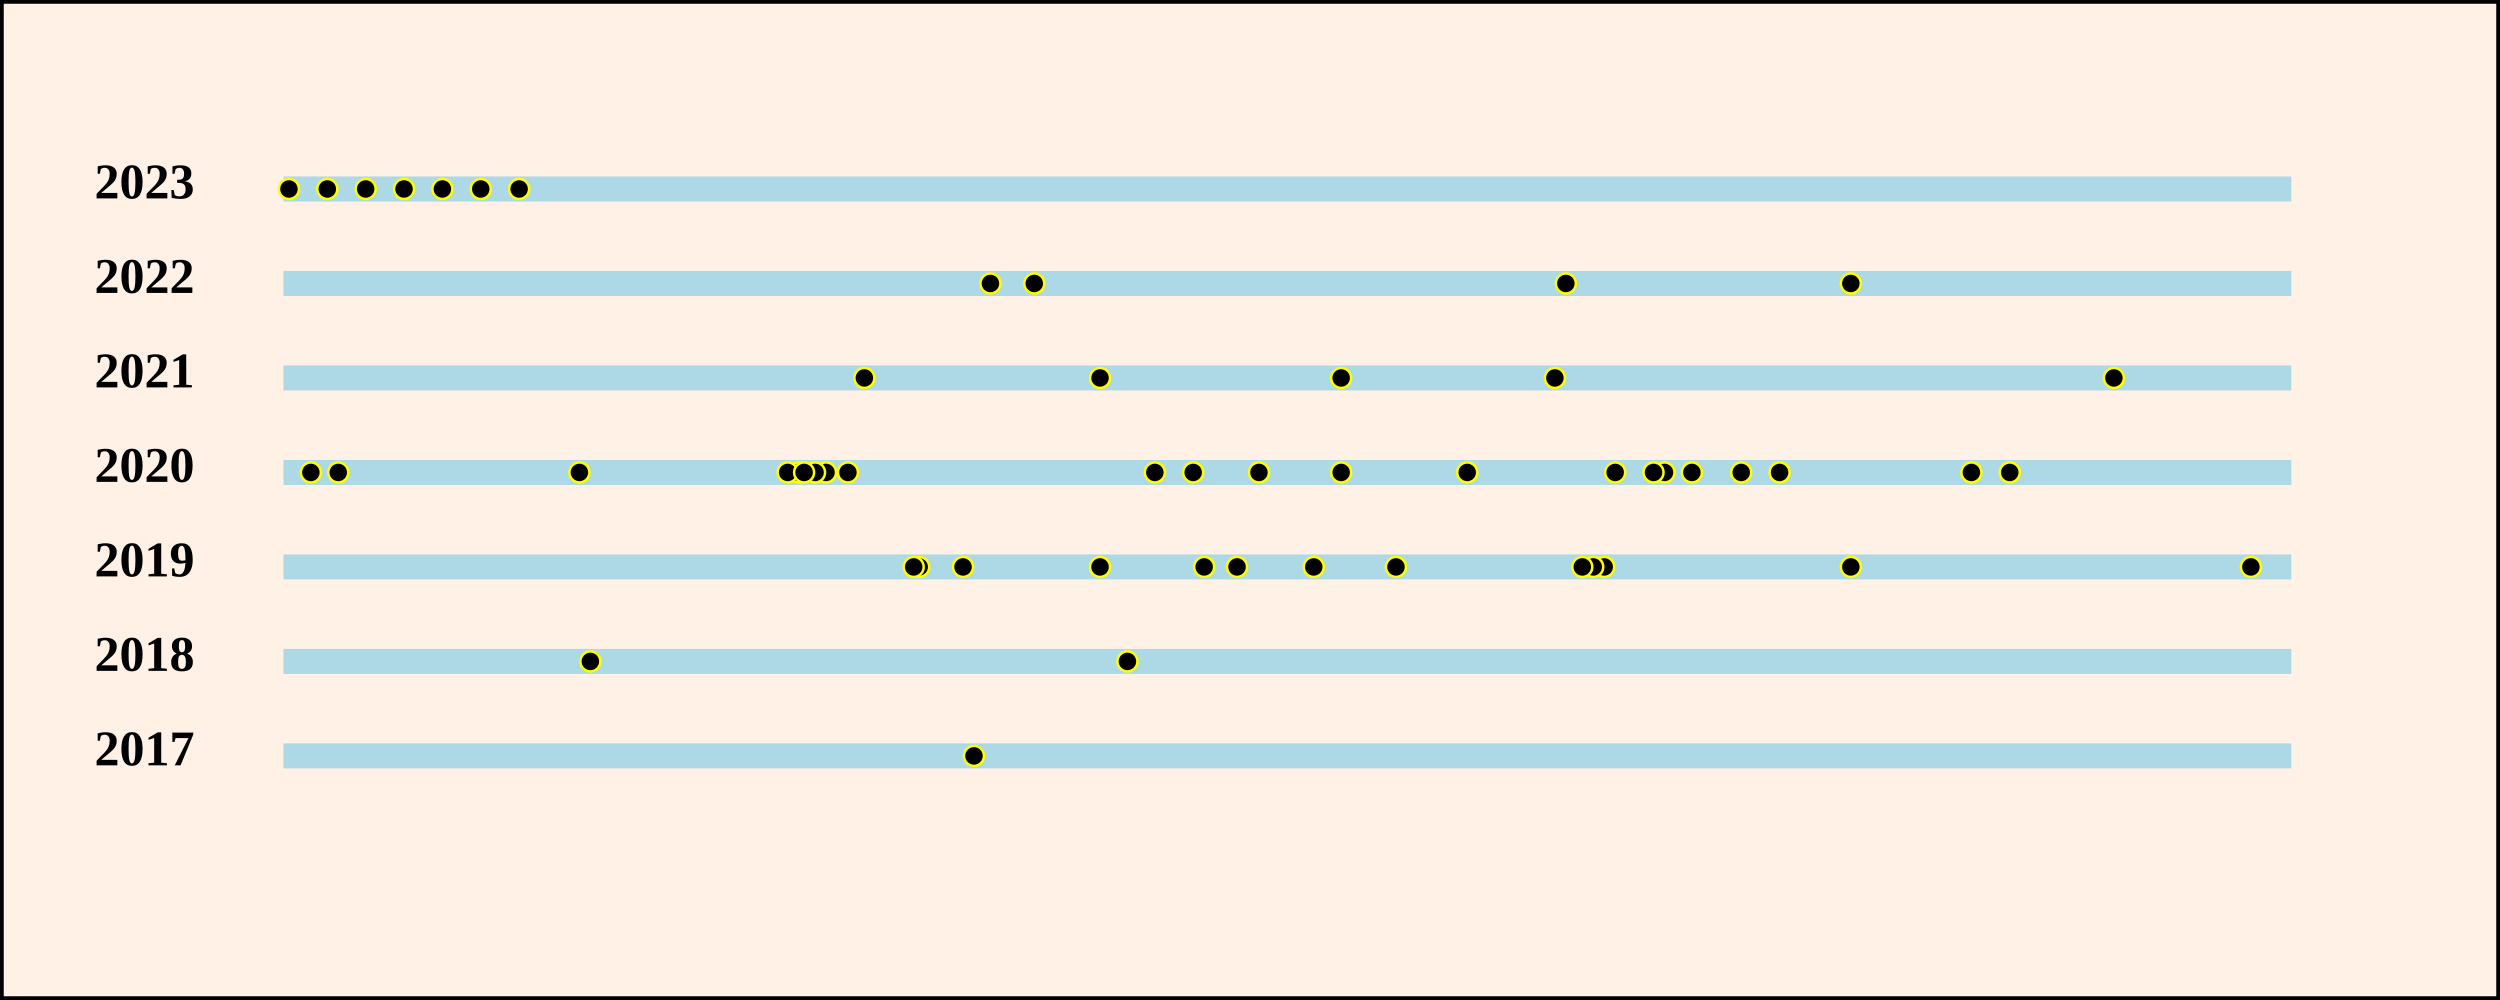
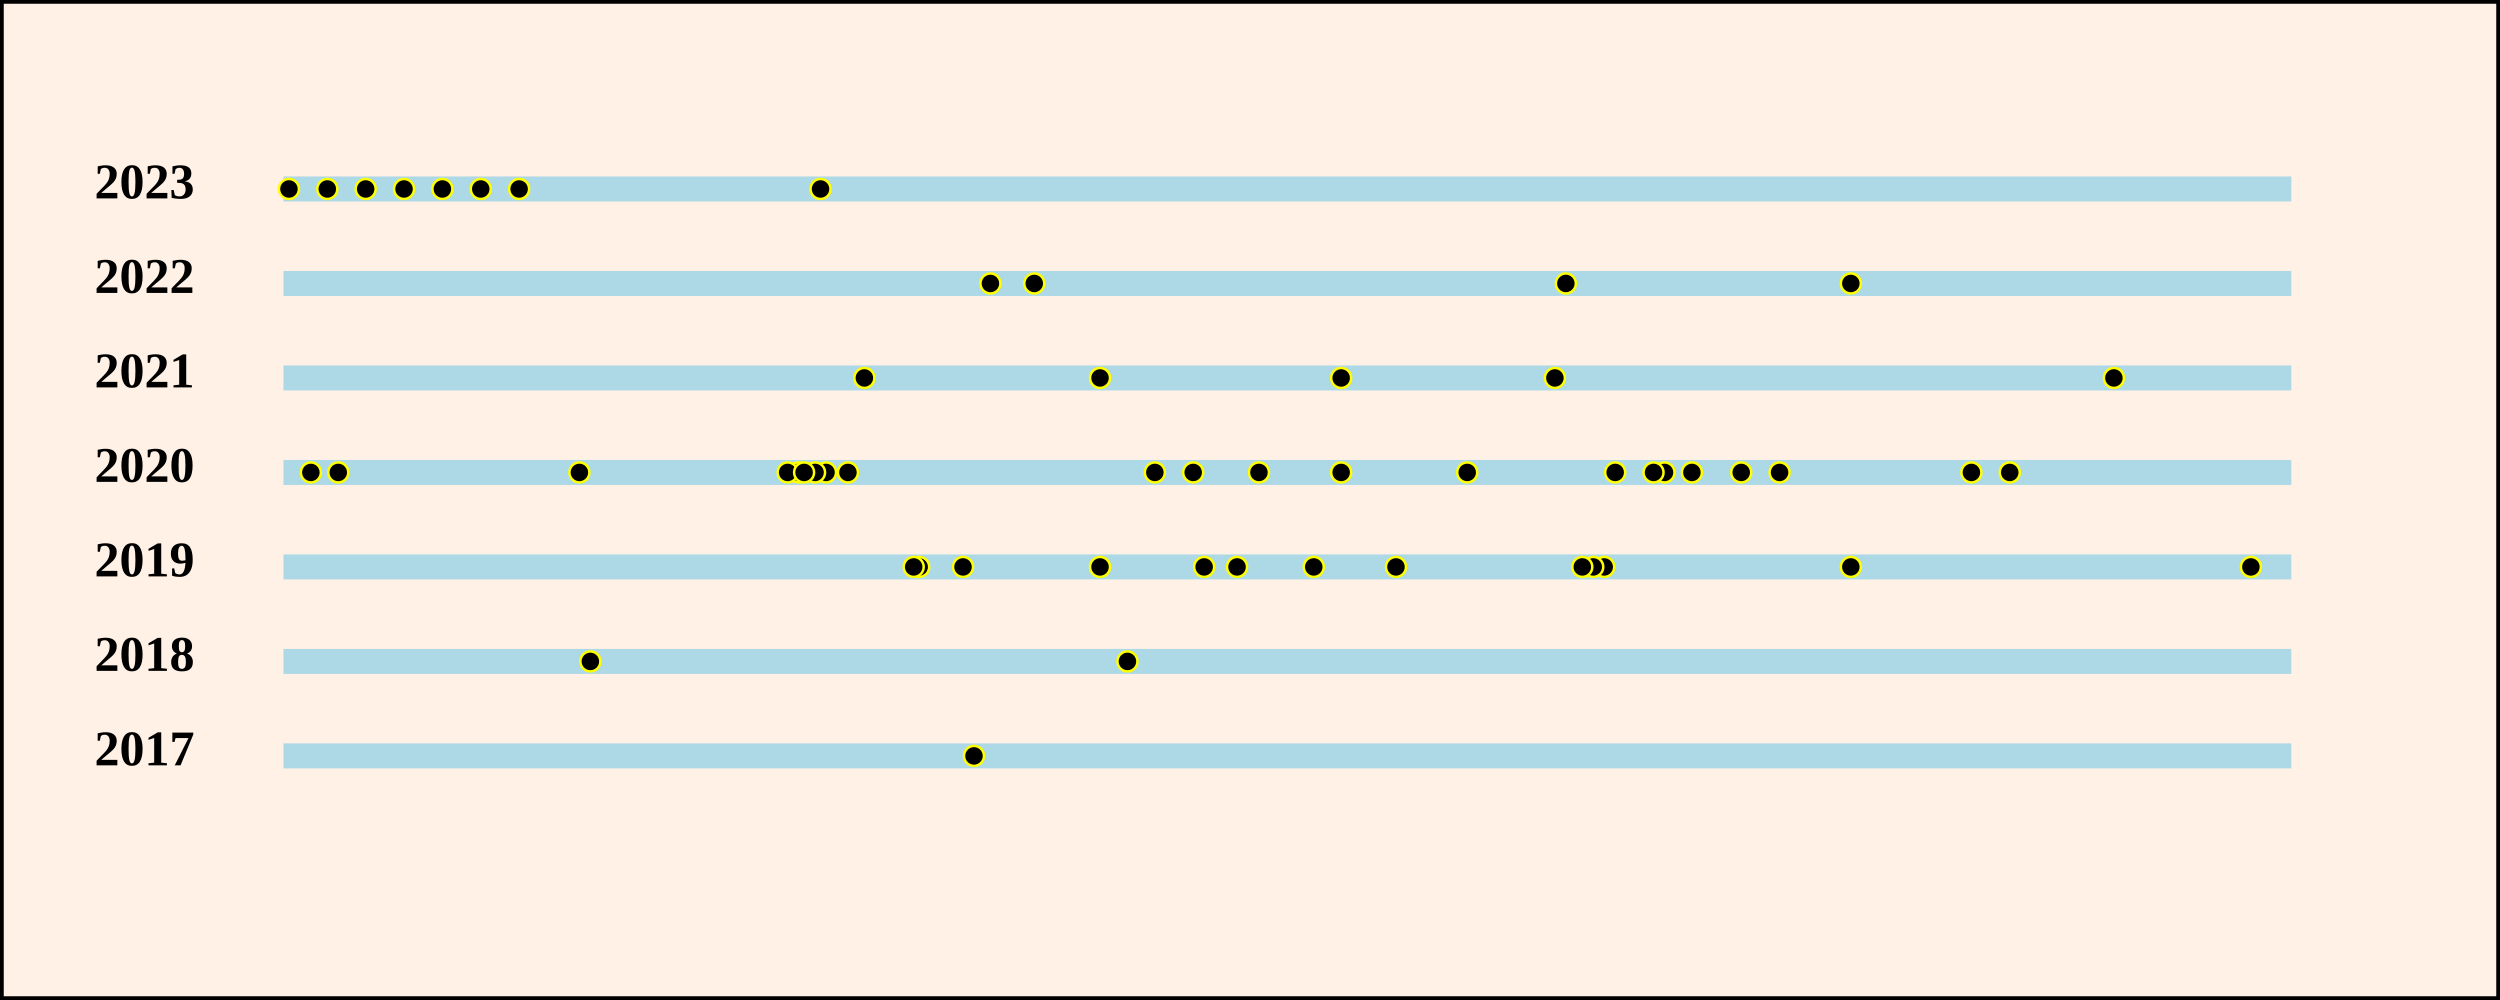
<svg xmlns="http://www.w3.org/2000/svg" xmlns:xlink="http://www.w3.org/1999/xlink" baseProfile="full" height="400" version="1.1" width="1000">
  <defs />
  <rect fill="rgb(255, 241, 229)" height="100%" stroke="black" stroke-width="3" width="100%" x="0" y="0" />
  <g style="font-size:20px; font-weight:Bold; fill:COLOR_CODE['year']">
    <text x="1cm" y="2.1cm">2023</text>
    <text x="1cm" y="3.1cm">2022</text>
    <text x="1cm" y="4.1cm">2021</text>
    <text x="1cm" y="5.1cm">2020</text>
    <text x="1cm" y="6.1cm">2019</text>
    <text x="1cm" y="7.1cm">2018</text>
    <text x="1cm" y="8.1cm">2017</text>
  </g>
  <g id="hlines" stroke="rgb(173, 216, 230)" stroke-width="10">
    <line x1="3cm" x2="24.25cm" y1="2cm" y2="2cm" />
    <line x1="3cm" x2="24.25cm" y1="3cm" y2="3cm" />
    <line x1="3cm" x2="24.25cm" y1="4cm" y2="4cm" />
    <line x1="3cm" x2="24.25cm" y1="5cm" y2="5cm" />
    <line x1="3cm" x2="24.25cm" y1="6cm" y2="6cm" />
    <line x1="3cm" x2="24.25cm" y1="7cm" y2="7cm" />
    <line x1="3cm" x2="24.25cm" y1="8cm" y2="8cm" />
  </g>
  <g style="font-size:20px; font-weight:Bold; fill:COLOR_CODE['year']" />
-   <a target="_blank" xlink:href="https://dheepakg.github.io/post/2023/01/project-update-1/">
-     <circle cx="3.058cm" cy="2cm" r="4" stroke="rgb(255, 255, 0)" stroke-width="1" />
+   <a target="_blank" xlink:href="https://dheepakg.github.io/post/2023/04/visualization-post-grouped-by-years/">
+     <circle cx="8.684cm" cy="2cm" r="4" stroke="rgb(255, 255, 0)" stroke-width="1" />
+   </a>
+   <a target="_blank" xlink:href="https://dheepakg.github.io/post/2023/02/api-configurations-database-operation/">
+     <circle cx="5.494cm" cy="2cm" r="4" stroke="rgb(255, 255, 0)" stroke-width="1" />
+   </a>
+   <a target="_blank" xlink:href="https://dheepakg.github.io/post/2023/02/osmosis-irl/">
+     <circle cx="5.088cm" cy="2cm" r="4" stroke="rgb(255, 255, 0)" stroke-width="1" />
+   </a>
+   <a target="_blank" xlink:href="https://dheepakg.github.io/post/2023/01/project-update-3/">
+     <circle cx="4.682cm" cy="2cm" r="4" stroke="rgb(255, 255, 0)" stroke-width="1" />
+   </a>
+   <a target="_blank" xlink:href="https://dheepakg.github.io/post/2023/01/project-update-2/">
+     <circle cx="4.276cm" cy="2cm" r="4" stroke="rgb(255, 255, 0)" stroke-width="1" />
+   </a>
+   <a target="_blank" xlink:href="https://dheepakg.github.io/post/2023/01/personal-help/maid-affordability-a-social-indicator/">
+     <circle cx="3.87cm" cy="2cm" r="4" stroke="rgb(255, 255, 0)" stroke-width="1" />
  </a>
  <a target="_blank" xlink:href="https://dheepakg.github.io/post/2023/01/are-you-envious-of-younger-generation/">
    <circle cx="3.464cm" cy="2cm" r="4" stroke="rgb(255, 255, 0)" stroke-width="1" />
  </a>
-   <a target="_blank" xlink:href="https://dheepakg.github.io/post/2023/01/personal-help/maid-affordability-a-social-indicator/">
-     <circle cx="3.87cm" cy="2cm" r="4" stroke="rgb(255, 255, 0)" stroke-width="1" />
-   </a>
-   <a target="_blank" xlink:href="https://dheepakg.github.io/post/2023/01/project-update-2/">
-     <circle cx="4.276cm" cy="2cm" r="4" stroke="rgb(255, 255, 0)" stroke-width="1" />
-   </a>
-   <a target="_blank" xlink:href="https://dheepakg.github.io/post/2023/01/project-update-3/">
-     <circle cx="4.682cm" cy="2cm" r="4" stroke="rgb(255, 255, 0)" stroke-width="1" />
-   </a>
-   <a target="_blank" xlink:href="https://dheepakg.github.io/post/2023/02/osmosis-irl/">
-     <circle cx="5.088cm" cy="2cm" r="4" stroke="rgb(255, 255, 0)" stroke-width="1" />
-   </a>
-   <a target="_blank" xlink:href="https://dheepakg.github.io/post/2023/02/api-configurations-database-operation/">
-     <circle cx="5.494cm" cy="2cm" r="4" stroke="rgb(255, 255, 0)" stroke-width="1" />
+   <a target="_blank" xlink:href="https://dheepakg.github.io/post/2023/01/project-update-1/">
+     <circle cx="3.058cm" cy="2cm" r="4" stroke="rgb(255, 255, 0)" stroke-width="1" />
  </a>
  <g style="font-size:20px; font-weight:Bold; fill:COLOR_CODE['year']" />
  <a target="_blank" xlink:href="https://dheepakg.github.io/post/2022/05/cross-compatibility-is-key/">
    <circle cx="10.482cm" cy="3cm" r="4" stroke="rgb(255, 255, 0)" stroke-width="1" />
  </a>
  <a target="_blank" xlink:href="https://dheepakg.github.io/post/2022/05/hugo-site-deployment-using-github-actions/">
    <circle cx="10.946cm" cy="3cm" r="4" stroke="rgb(255, 255, 0)" stroke-width="1" />
  </a>
  <a target="_blank" xlink:href="https://dheepakg.github.io/post/2022/08/what-if-google-suspends-your-account/">
    <circle cx="16.572cm" cy="3cm" r="4" stroke="rgb(255, 255, 0)" stroke-width="1" />
  </a>
  <a target="_blank" xlink:href="https://dheepakg.github.io/post/2022/10/migrated-to-blogdown/">
    <circle cx="19.588cm" cy="3cm" r="4" stroke="rgb(255, 255, 0)" stroke-width="1" />
  </a>
  <g style="font-size:20px; font-weight:Bold; fill:COLOR_CODE['year']" />
  <a target="_blank" xlink:href="https://dheepakg.github.io/post/2021/04/aws-certified-solution-architect-for-whom-why-and-how/">
    <circle cx="9.148cm" cy="4cm" r="4" stroke="rgb(255, 255, 0)" stroke-width="1" />
  </a>
  <a target="_blank" xlink:href="https://dheepakg.github.io/post/2021/05/longreads-with-kindle/">
    <circle cx="11.642cm" cy="4cm" r="4" stroke="rgb(255, 255, 0)" stroke-width="1" />
  </a>
  <a target="_blank" xlink:href="https://dheepakg.github.io/post/2021/07/power-of-open-data/">
    <circle cx="14.194cm" cy="4cm" r="4" stroke="rgb(255, 255, 0)" stroke-width="1" />
  </a>
  <a target="_blank" xlink:href="https://dheepakg.github.io/post/2021/08/a-backend-devs-journey-into-js-world-part-i/">
    <circle cx="16.456cm" cy="4cm" r="4" stroke="rgb(255, 255, 0)" stroke-width="1" />
  </a>
  <a target="_blank" xlink:href="https://dheepakg.github.io/post/2021/11/yet-another-tech-ceo-of-indian-origin/">
    <circle cx="22.372cm" cy="4cm" r="4" stroke="rgb(255, 255, 0)" stroke-width="1" />
  </a>
  <g style="font-size:20px; font-weight:Bold; fill:COLOR_CODE['year']" />
  <a target="_blank" xlink:href="https://dheepakg.github.io/post/2020/11/weekly-update-7-nov-10-2020/">
    <circle cx="21.27cm" cy="5cm" r="4" stroke="rgb(255, 255, 0)" stroke-width="1" />
  </a>
  <a target="_blank" xlink:href="https://dheepakg.github.io/post/2020/11/weekly-update-6-nov-3-2020/">
    <circle cx="20.864cm" cy="5cm" r="4" stroke="rgb(255, 255, 0)" stroke-width="1" />
  </a>
  <a target="_blank" xlink:href="https://dheepakg.github.io/post/2020/09/weekly-update-5-sep-29-2020/">
    <circle cx="18.834cm" cy="5cm" r="4" stroke="rgb(255, 255, 0)" stroke-width="1" />
  </a>
  <a target="_blank" xlink:href="https://dheepakg.github.io/post/2020/09/weekly-update-4-sep-22-2020/">
    <circle cx="18.428cm" cy="5cm" r="4" stroke="rgb(255, 255, 0)" stroke-width="1" />
  </a>
  <a target="_blank" xlink:href="https://dheepakg.github.io/post/2020/09/weekly-update-3-sep-13-2020/">
    <circle cx="17.906cm" cy="5cm" r="4" stroke="rgb(255, 255, 0)" stroke-width="1" />
  </a>
  <a target="_blank" xlink:href="https://dheepakg.github.io/post/2020/09/unexpected-outcome/">
    <circle cx="17.616cm" cy="5cm" r="4" stroke="rgb(255, 255, 0)" stroke-width="1" />
  </a>
  <a target="_blank" xlink:href="https://dheepakg.github.io/post/2020/09/weekly-update-sep-6-2020/">
    <circle cx="17.5cm" cy="5cm" r="4" stroke="rgb(255, 255, 0)" stroke-width="1" />
  </a>
  <a target="_blank" xlink:href="https://dheepakg.github.io/post/2020/08/weekly-update-aug-30-2020/">
    <circle cx="17.094cm" cy="5cm" r="4" stroke="rgb(255, 255, 0)" stroke-width="1" />
  </a>
  <a target="_blank" xlink:href="https://dheepakg.github.io/post/2020/08/if-youre-approaching-20s-or-in-early-20s/">
    <circle cx="15.528cm" cy="5cm" r="4" stroke="rgb(255, 255, 0)" stroke-width="1" />
  </a>
  <a target="_blank" xlink:href="https://dheepakg.github.io/post/2020/07/one-neednt-be-proud/">
    <circle cx="14.194cm" cy="5cm" r="4" stroke="rgb(255, 255, 0)" stroke-width="1" />
  </a>
  <a target="_blank" xlink:href="https://dheepakg.github.io/post/2020/06/the-return-of-newsletters/">
    <circle cx="13.324cm" cy="5cm" r="4" stroke="rgb(255, 255, 0)" stroke-width="1" />
  </a>
  <a target="_blank" xlink:href="https://dheepakg.github.io/post/2020/06/essentially-theyre-non-essentials/">
    <circle cx="12.628cm" cy="5cm" r="4" stroke="rgb(255, 255, 0)" stroke-width="1" />
  </a>
  <a target="_blank" xlink:href="https://dheepakg.github.io/post/2020/06/a-curious-question-on-reading/">
    <circle cx="12.222cm" cy="5cm" r="4" stroke="rgb(255, 255, 0)" stroke-width="1" />
  </a>
  <a target="_blank" xlink:href="https://dheepakg.github.io/post/2020/04/a-lost-relationship/">
    <circle cx="8.974cm" cy="5cm" r="4" stroke="rgb(255, 255, 0)" stroke-width="1" />
  </a>
  <a target="_blank" xlink:href="https://dheepakg.github.io/post/2020/04/covid-19-political-change-on-the-cards/">
    <circle cx="8.742cm" cy="5cm" r="4" stroke="rgb(255, 255, 0)" stroke-width="1" />
  </a>
  <a target="_blank" xlink:href="https://dheepakg.github.io/post/2020/04/couple-of-things-that-went-unnoticed/">
    <circle cx="8.626cm" cy="5cm" r="4" stroke="rgb(255, 255, 0)" stroke-width="1" />
  </a>
  <a target="_blank" xlink:href="https://dheepakg.github.io/post/2020/04/shouldnt-there-be-some-regulation-road-side-shops/">
    <circle cx="8.452cm" cy="5cm" r="4" stroke="rgb(255, 255, 0)" stroke-width="1" />
  </a>
  <a target="_blank" xlink:href="https://dheepakg.github.io/post/2020/04/striving-with-contextual-speakers/">
    <circle cx="8.336cm" cy="5cm" r="4" stroke="rgb(255, 255, 0)" stroke-width="1" />
  </a>
  <a target="_blank" xlink:href="https://dheepakg.github.io/post/2020/04/working-with-raspberry-pi-files/">
    <circle cx="8.51cm" cy="5cm" r="4" stroke="rgb(255, 255, 0)" stroke-width="1" />
  </a>
  <a target="_blank" xlink:href="https://dheepakg.github.io/post/2020/02/comparison-of-various-hdfs-file-formats/">
    <circle cx="6.132cm" cy="5cm" r="4" stroke="rgb(255, 255, 0)" stroke-width="1" />
  </a>
  <a target="_blank" xlink:href="https://dheepakg.github.io/post/2020/01/the-2010s-part-1/">
    <circle cx="3.29cm" cy="5cm" r="4" stroke="rgb(255, 255, 0)" stroke-width="1" />
  </a>
  <a target="_blank" xlink:href="https://dheepakg.github.io/post/2020/01/the-2010s-part-2/">
    <circle cx="3.58cm" cy="5cm" r="4" stroke="rgb(255, 255, 0)" stroke-width="1" />
  </a>
  <g style="font-size:20px; font-weight:Bold; fill:COLOR_CODE['year']" />
  <a target="_blank" xlink:href="https://dheepakg.github.io/post/2019/12/the-guinea-pig-generation/">
    <circle cx="23.822cm" cy="6cm" r="4" stroke="rgb(255, 255, 0)" stroke-width="1" />
  </a>
  <a target="_blank" xlink:href="https://dheepakg.github.io/post/2019/10/pyconindia-2019/">
    <circle cx="19.588cm" cy="6cm" r="4" stroke="rgb(255, 255, 0)" stroke-width="1" />
  </a>
  <a target="_blank" xlink:href="https://dheepakg.github.io/post/2019/08/oxidation-2-variables-shadowing/">
    <circle cx="16.978cm" cy="6cm" r="4" stroke="rgb(255, 255, 0)" stroke-width="1" />
  </a>
  <a target="_blank" xlink:href="https://dheepakg.github.io/post/2019/08/oxidation-1-cargo-rustdoc/">
    <circle cx="16.862cm" cy="6cm" r="4" stroke="rgb(255, 255, 0)" stroke-width="1" />
  </a>
  <a target="_blank" xlink:href="https://dheepakg.github.io/post/2019/08/what-makes-rust-interesting/">
    <circle cx="16.746cm" cy="6cm" r="4" stroke="rgb(255, 255, 0)" stroke-width="1" />
  </a>
  <a target="_blank" xlink:href="https://dheepakg.github.io/post/2019/07/yes-humanity-exists/">
    <circle cx="14.774cm" cy="6cm" r="4" stroke="rgb(255, 255, 0)" stroke-width="1" />
  </a>
  <a target="_blank" xlink:href="https://dheepakg.github.io/post/2019/07/podcast-listening-101/">
    <circle cx="13.904cm" cy="6cm" r="4" stroke="rgb(255, 255, 0)" stroke-width="1" />
  </a>
  <a target="_blank" xlink:href="https://dheepakg.github.io/post/2019/06/fight-against-climate-change-is-not-getting-traction-why/">
    <circle cx="13.092cm" cy="6cm" r="4" stroke="rgb(255, 255, 0)" stroke-width="1" />
  </a>
  <a target="_blank" xlink:href="https://dheepakg.github.io/post/2019/06/no-more-ad-breaks-thanks-pi-hole/">
    <circle cx="12.744cm" cy="6cm" r="4" stroke="rgb(255, 255, 0)" stroke-width="1" />
  </a>
  <a target="_blank" xlink:href="https://dheepakg.github.io/post/2019/05/first-serious-project-that-has-some-rational-application/">
    <circle cx="11.642cm" cy="6cm" r="4" stroke="rgb(255, 255, 0)" stroke-width="1" />
  </a>
  <a target="_blank" xlink:href="https://dheepakg.github.io/post/2019/05/starting-with-jekyll/">
    <circle cx="10.192cm" cy="6cm" r="4" stroke="rgb(255, 255, 0)" stroke-width="1" />
  </a>
  <a target="_blank" xlink:href="https://dheepakg.github.io/post/2019/04/evms-should-be-avoided-for-indian-elections-why/">
    <circle cx="9.728cm" cy="6cm" r="4" stroke="rgb(255, 255, 0)" stroke-width="1" />
  </a>
  <a target="_blank" xlink:href="https://dheepakg.github.io/post/2019/04/welcome-to-the-site/">
    <circle cx="9.67cm" cy="6cm" r="4" stroke="rgb(255, 255, 0)" stroke-width="1" />
  </a>
  <g style="font-size:20px; font-weight:Bold; fill:COLOR_CODE['year']" />
  <a target="_blank" xlink:href="https://dheepakg.github.io/post/2018/02/what-is-farming-biz-or-charity/">
    <circle cx="6.248cm" cy="7cm" r="4" stroke="rgb(255, 255, 0)" stroke-width="1" />
  </a>
  <a target="_blank" xlink:href="https://dheepakg.github.io/post/2018/06/final-frontier-for-ai-could-be-decoding-sarcasm/">
    <circle cx="11.932cm" cy="7cm" r="4" stroke="rgb(255, 255, 0)" stroke-width="1" />
  </a>
  <g style="font-size:20px; font-weight:Bold; fill:COLOR_CODE['year']" />
  <a target="_blank" xlink:href="https://dheepakg.github.io/post/2017/05/democracy-a-silver-bullet/">
    <circle cx="10.308cm" cy="8cm" r="4" stroke="rgb(255, 255, 0)" stroke-width="1" />
  </a>
</svg>
